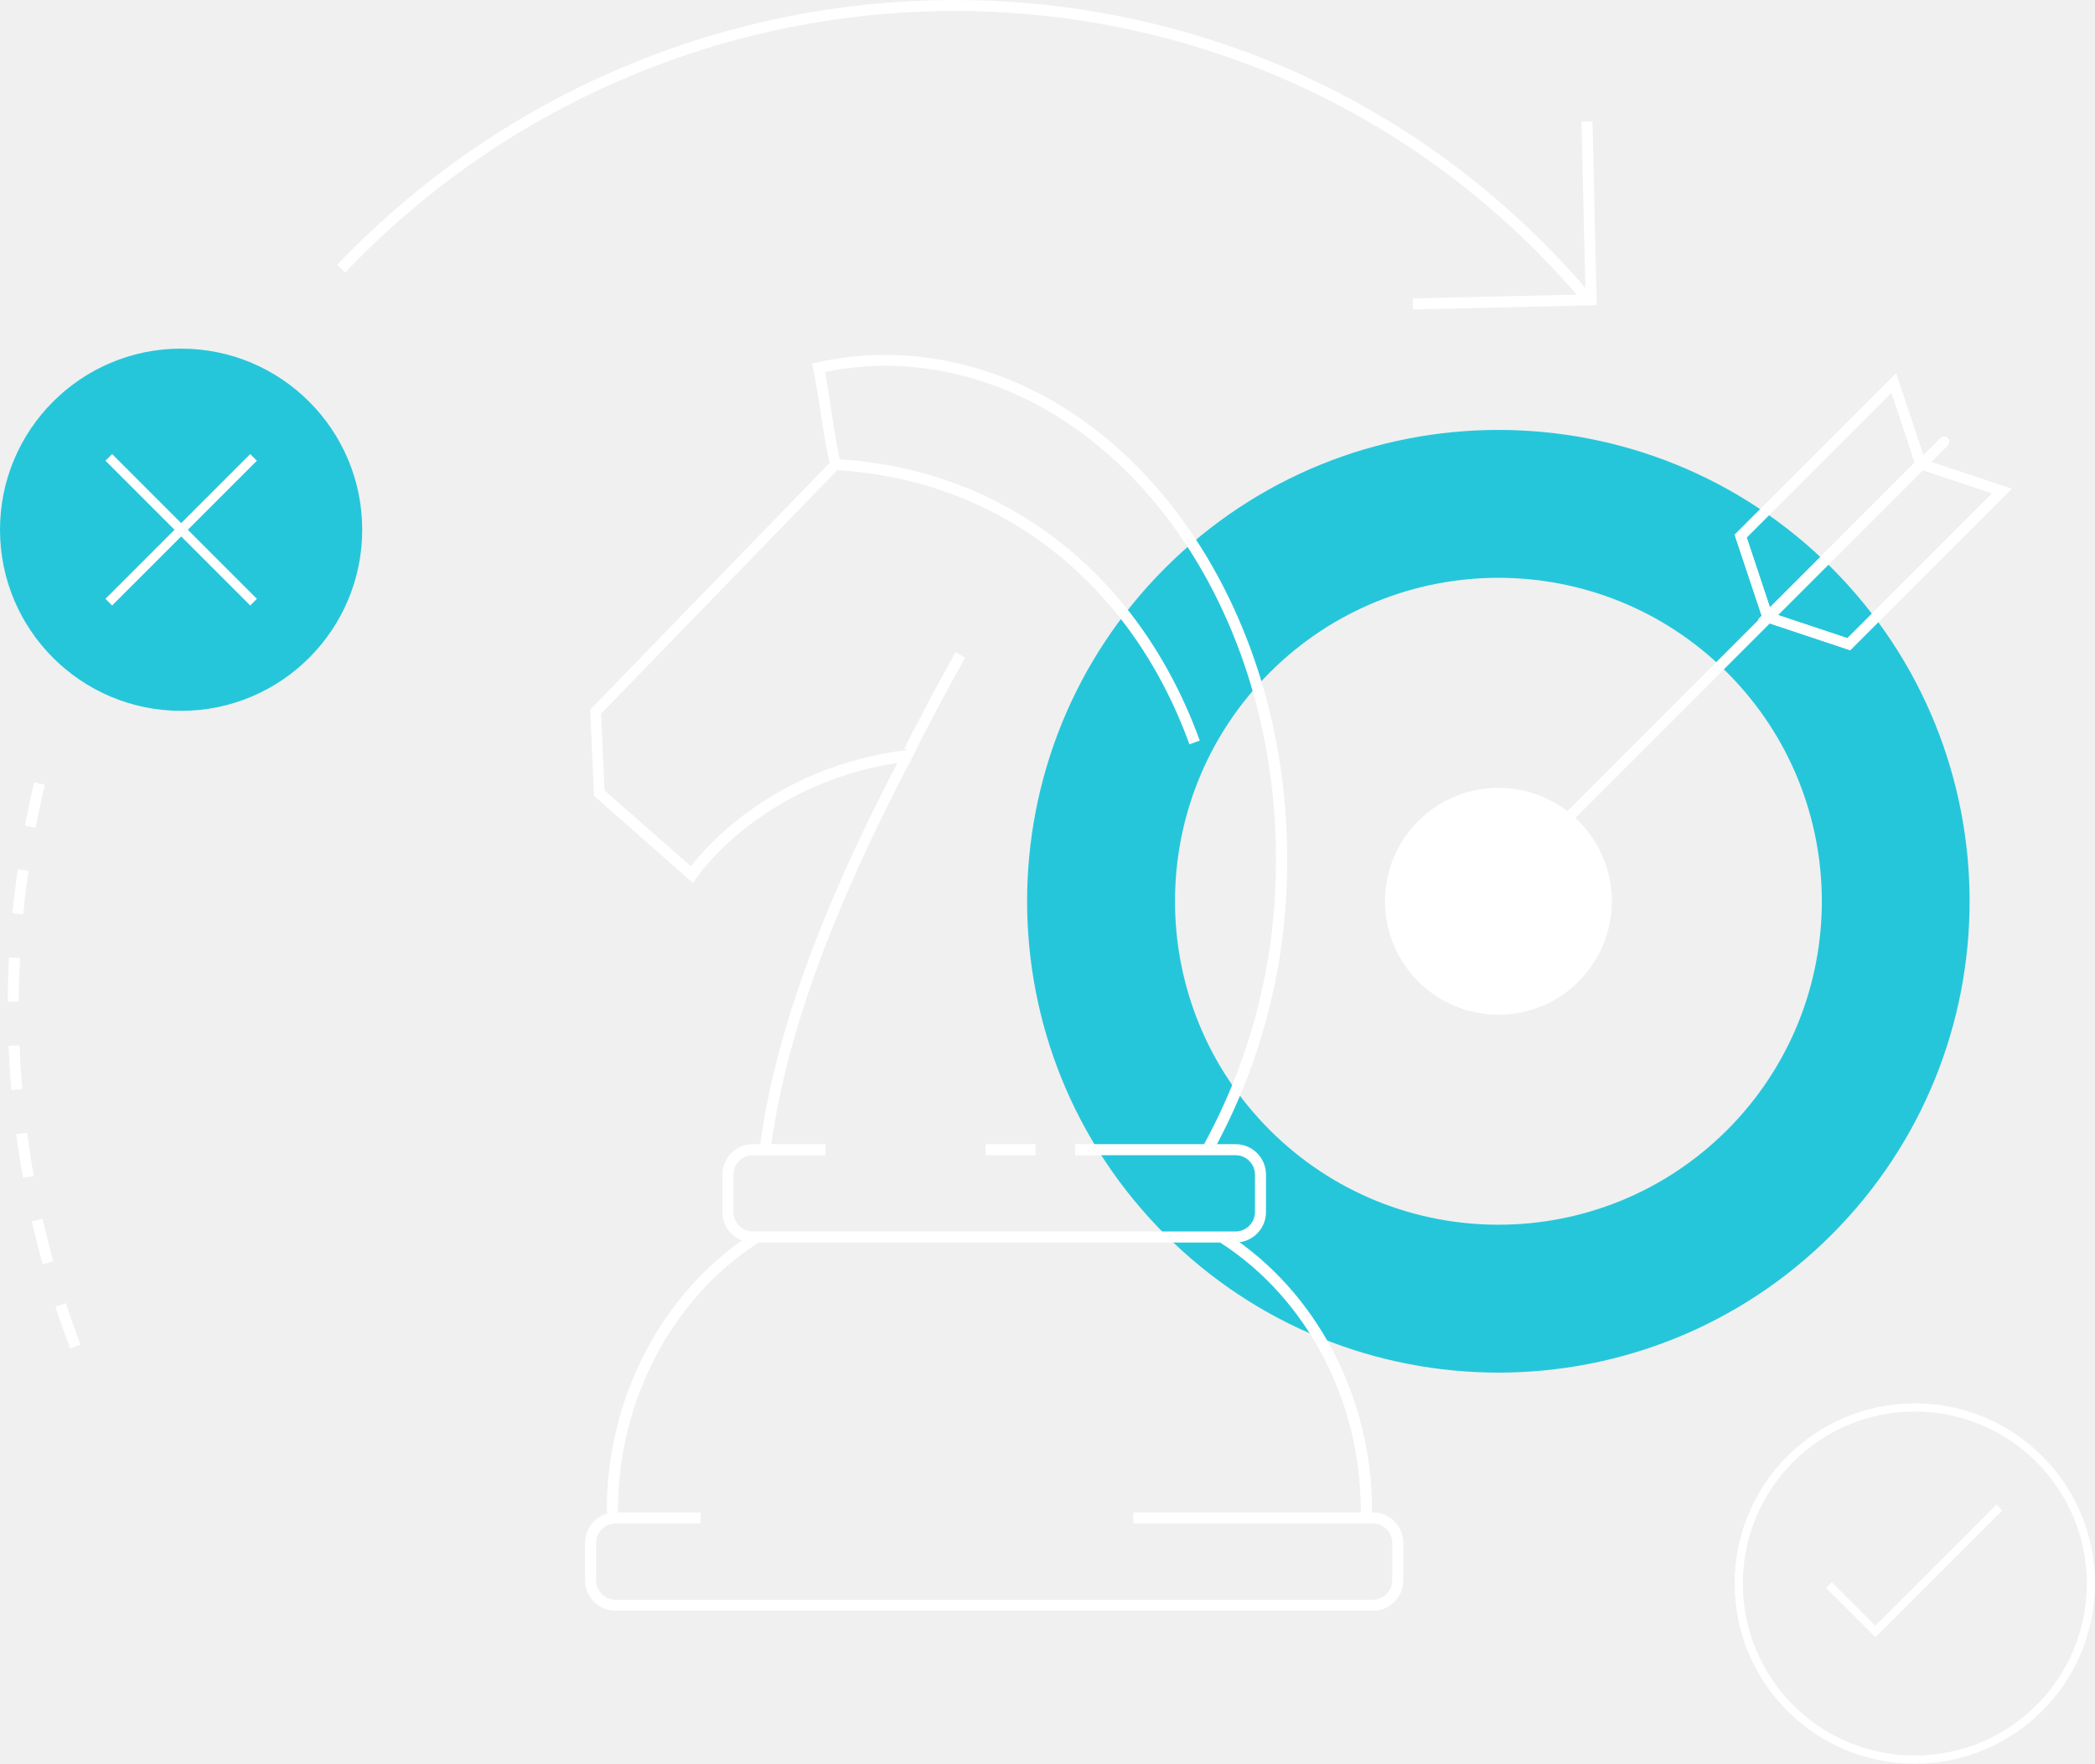
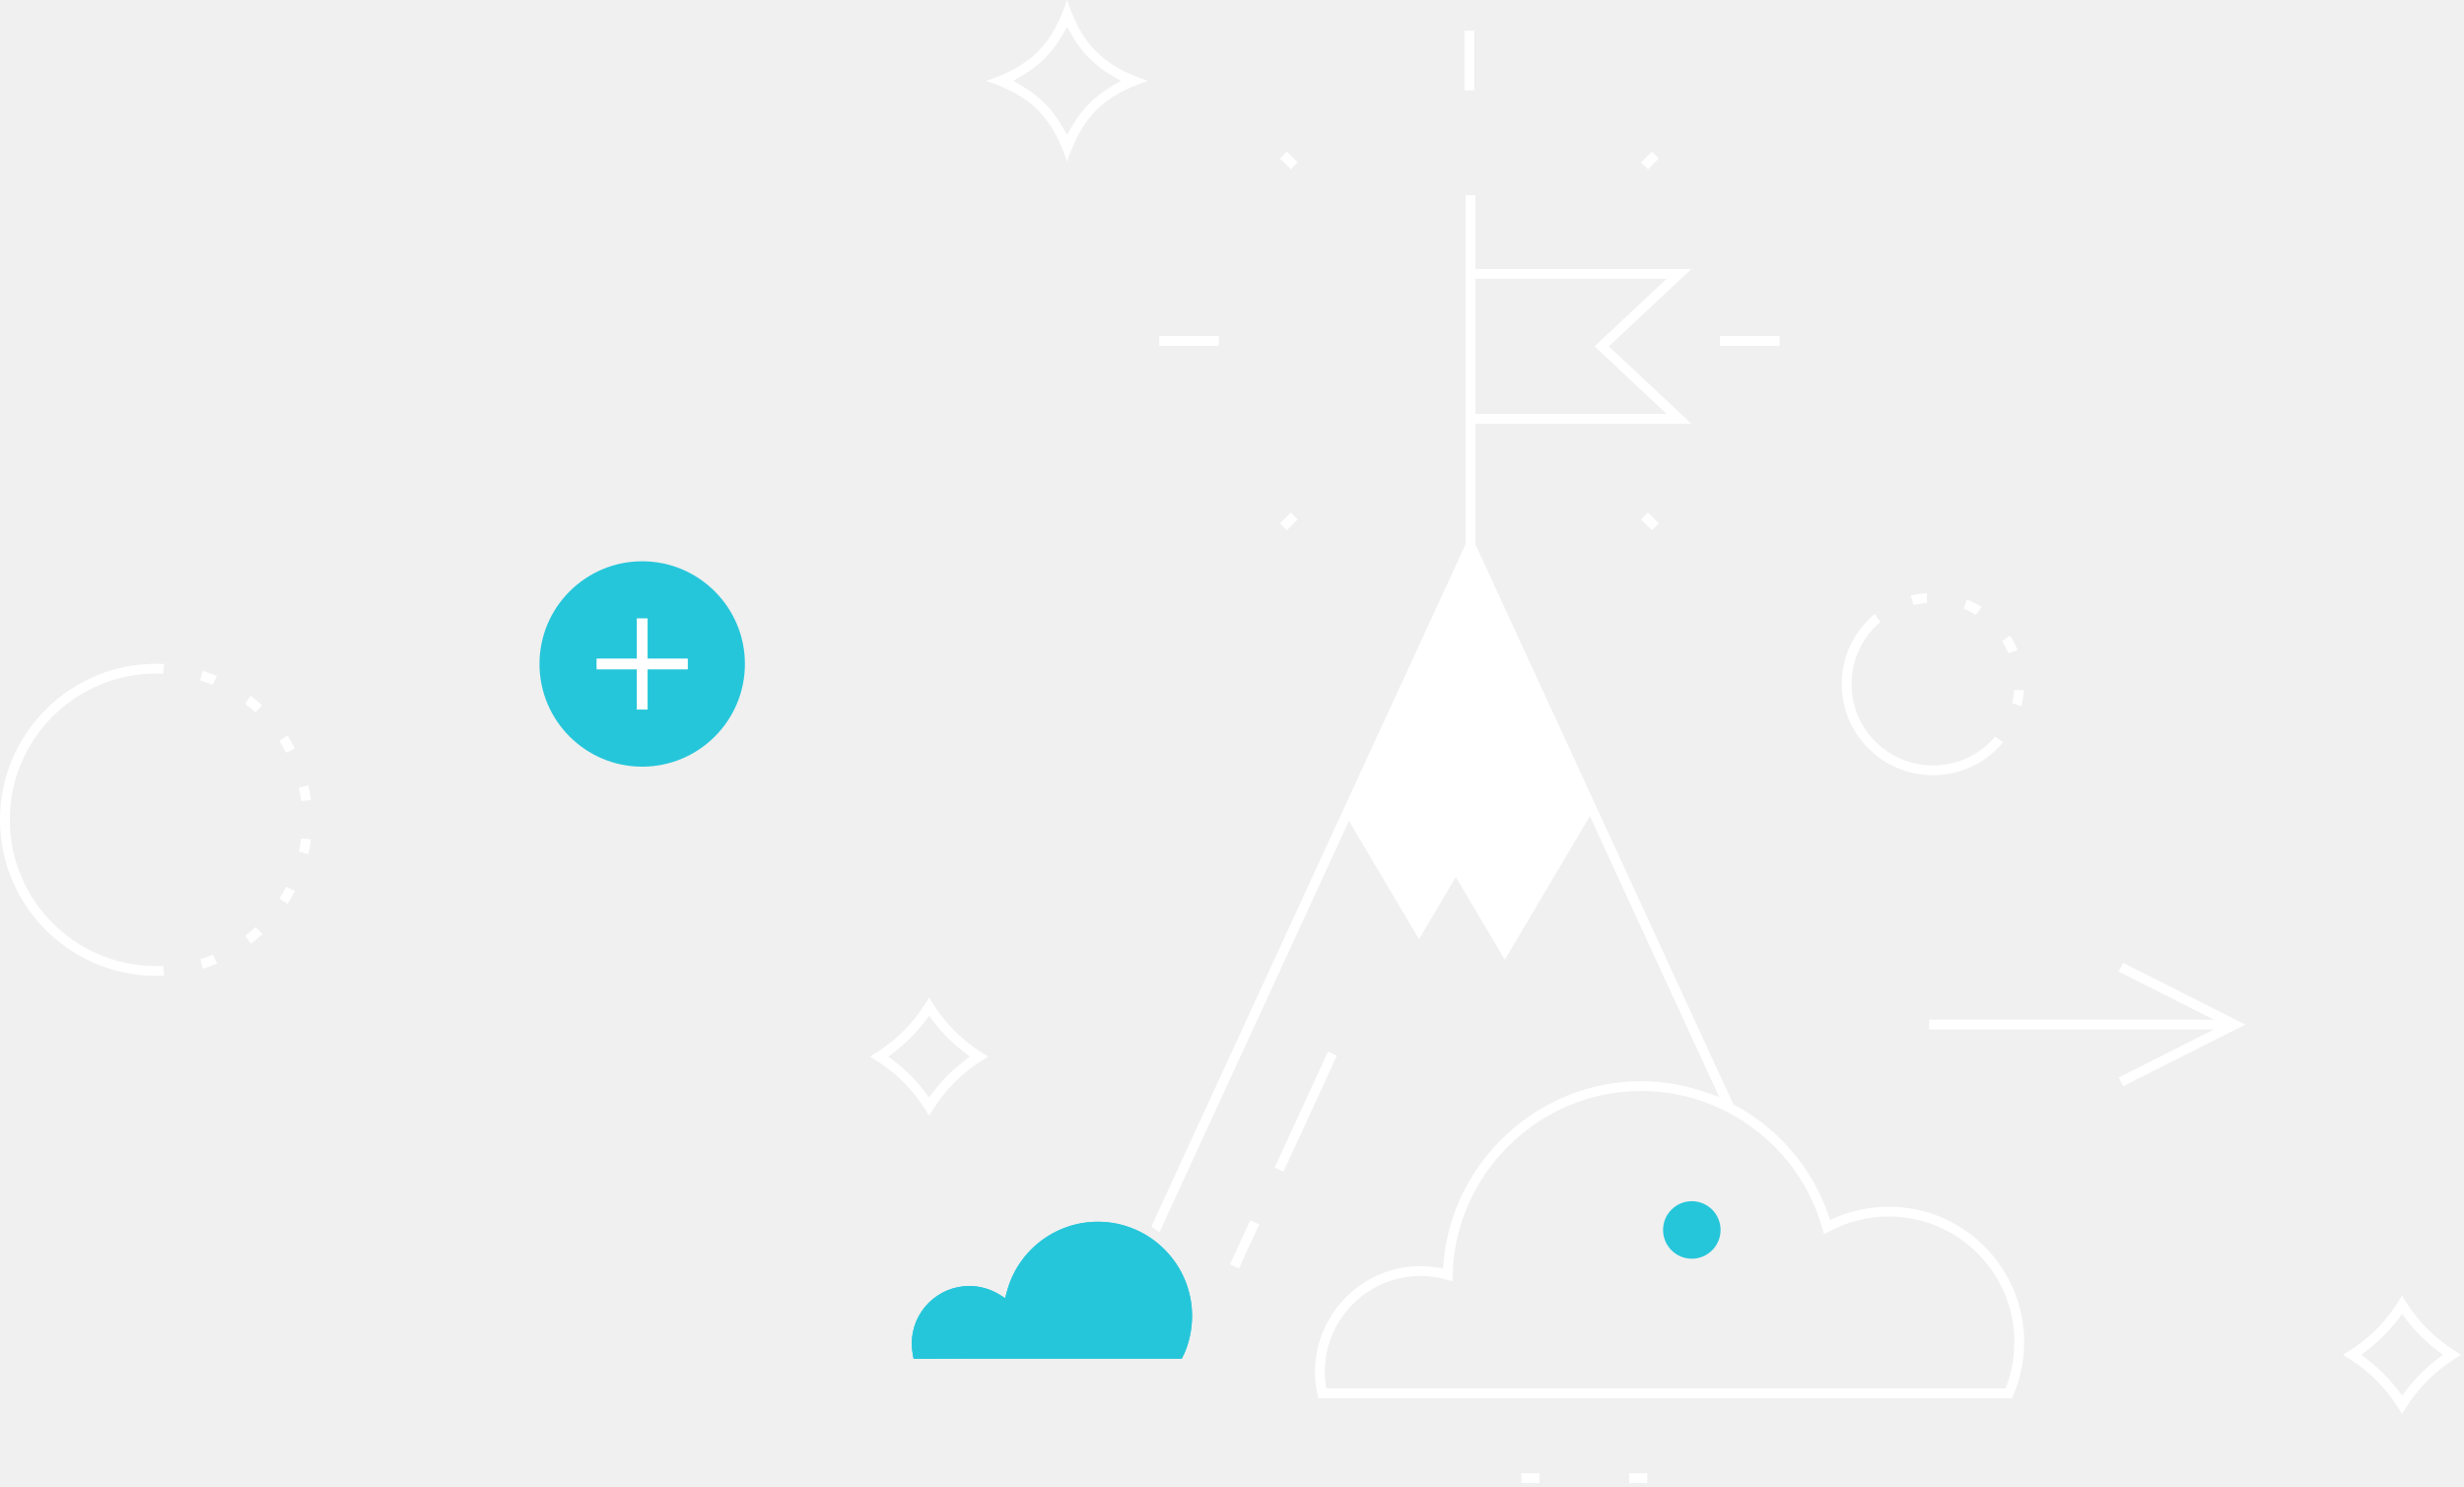
- <svg xmlns="http://www.w3.org/2000/svg" id="home-hero" viewBox="0 0 336.16 283">
-   <defs>
-     <style>
-       #home-hero .cls-1 {
-         fill: #26c6da;
-       }
- 
-       #home-hero .cls-2 {
-         fill: #fff;
-       }
- 
-       #home-hero .cls-3 {
-         fill: none;
-         stroke: #fff;
-         stroke-linecap: round;
-         stroke-miterlimit: 10;
-       }
-     </style>
-   </defs>
-   <g>
-     <path class="cls-1" d="M293.92,91.14a75.63,75.63,0,1,0,0,106.95A75.7,75.7,0,0,0,293.92,91.14Zm-16.78,90.17a51.9,51.9,0,1,1,0-73.39A51.92,51.92,0,0,1,277.14,181.31Z" transform="translate(0 0)" />
-     <path class="cls-2" d="M253.31,131.75a18.2,18.2,0,1,0,0,25.73A18.21,18.21,0,0,0,253.31,131.75Z" transform="translate(0 0)" />
-     <g>
-       <g>
-         <path class="cls-2" d="M283.27,100.58L278.34,85.8l25.9-25.9,4.93,14.8Zm-3-14.34L284,97.47l23.24-23.24L303.51,63Z" transform="translate(0 0)" />
-         <path class="cls-2" d="M296.88,104.33L282.09,99.4,308,73.5l14.79,4.93ZM285.2,98.66l11.23,3.74,23.24-23.24-11.23-3.74Z" transform="translate(0 0)" />
-       </g>
-       <g>
-         <path class="cls-2" d="M283.27,100.58L278.34,85.8l25.9-25.9,4.93,14.8Zm-3-14.34L284,97.47l23.24-23.24L303.51,63Z" transform="translate(0 0)" />
-         <path class="cls-2" d="M296.88,104.33L282.09,99.4,308,73.5l14.79,4.93ZM285.2,98.66l11.23,3.74,23.24-23.24-11.23-3.74Z" transform="translate(0 0)" />
-       </g>
-       <path class="cls-2" d="M239.22,144.43a0.84,0.84,0,0,1-.59-1.43l72.71-72.71a0.84,0.84,0,1,1,1.19,1.19l-72.71,72.71A0.84,0.84,0,0,1,239.22,144.43Z" transform="translate(0 0)" />
-     </g>
-     <g>
-       <g>
-         <path class="cls-2" d="M98.24,243.22a0.88,0.88,0,0,1-.88-0.88c0-18.06,8.87-35,23.15-44.3a0.88,0.88,0,1,1,1,1.48c-13.79,8.95-22.35,25.35-22.35,42.82A0.88,0.88,0,0,1,98.24,243.22Z" transform="translate(0 0)" />
-         <path class="cls-2" d="M219.23,243.22a0.88,0.88,0,0,1-.88-0.88c0-17.51-8.59-33.93-22.42-42.87a0.88,0.88,0,0,1,1-1.48c14.33,9.25,23.23,26.25,23.23,44.35A0.88,0.88,0,0,1,219.23,243.22Z" transform="translate(0 0)" />
-         <path class="cls-3" d="M122.67,187.27" transform="translate(0 0)" />
-         <path class="cls-2" d="M193.92,185a0.88,0.88,0,0,1-.77-1.31,94.26,94.26,0,0,0,11.57-44c0.82-44-27-80.36-62-81a49.34,49.34,0,0,0-10.34,1c0.34,1.69.68,3.87,1,6.16,0.49,3.16,1,6.43,1.52,8.5L135,74.77,96.45,114.51,97,126.83,110.86,139c2.58-3.35,13.61-16,34.58-18.66l1.68-.21-0.79,1.5c-12.91,24.62-20.08,44.31-22.57,62a0.88,0.88,0,0,1-1.75-.24c2.47-17.5,9.45-36.92,22-61-22.12,3.48-32.14,18.3-32.24,18.46l-0.56.85-15.89-14-0.63-13.83,0.27-.27,38.15-39.31c-0.5-2.14-1-5.21-1.44-8.17-0.42-2.68-.81-5.22-1.2-6.93l-0.19-.87,0.88-.18a51.68,51.68,0,0,1,11.6-1.2c36,0.67,64.6,37.82,63.76,82.81a96,96,0,0,1-11.8,44.85A0.88,0.88,0,0,1,193.92,185Z" transform="translate(0 0)" />
-         <path class="cls-2" d="M190.85,119.43c-9.47-26.14-30.72-42.6-56.85-44l0.1-1.76C161,75.1,182.79,92,192.51,118.83Z" transform="translate(0 0)" />
-         <path class="cls-2" d="M146.67,120.89l-1.57-.8c2.49-4.91,5.26-10.1,8.21-15.43l1.55,0.86C151.9,110.83,149.15,116,146.67,120.89Z" transform="translate(0 0)" />
-         <path class="cls-2" d="M198.25,199.37H120.8a4.89,4.89,0,0,1-4.89-4.89v-6a4.89,4.89,0,0,1,4.89-4.89h11.66v1.77H120.8a3.13,3.13,0,0,0-3.12,3.12v6a3.13,3.13,0,0,0,3.12,3.12h77.45a3.13,3.13,0,0,0,3.12-3.12v-6a3.13,3.13,0,0,0-3.12-3.12H172.51v-1.77h25.74a4.89,4.89,0,0,1,4.89,4.89v6A4.89,4.89,0,0,1,198.25,199.37Z" transform="translate(0 0)" />
-         <path class="cls-2" d="M220.28,258.46H98.77a4.9,4.9,0,0,1-4.89-4.89v-6a4.89,4.89,0,0,1,4.89-4.89h13.66v1.77H98.77a3.13,3.13,0,0,0-3.12,3.12v6a3.13,3.13,0,0,0,3.12,3.12H220.28a3.13,3.13,0,0,0,3.12-3.12v-6a3.13,3.13,0,0,0-3.12-3.12H181.86v-1.77h38.42a4.89,4.89,0,0,1,4.89,4.89v6A4.9,4.9,0,0,1,220.28,258.46Z" transform="translate(0 0)" />
-       </g>
-       <rect class="cls-2" x="158.16" y="183.58" width="8.01" height="1.77" />
-     </g>
-     <path class="cls-2" d="M307.25,283a28.91,28.91,0,1,1,28.91-28.91A28.94,28.94,0,0,1,307.25,283Zm0-56.51a27.6,27.6,0,1,0,27.6,27.6A27.64,27.64,0,0,0,307.25,226.49Z" transform="translate(0 0)" />
-     <polygon class="cls-2" points="300.92 262.7 293 254.78 293.92 253.86 300.92 260.86 320.35 241.43 321.27 242.35 300.92 262.7" />
-     <polygon class="cls-2" points="226.72 49.65 226.68 47.88 254.41 47.24 253.76 19.51 255.53 19.47 256.21 48.97 226.72 49.65" />
-     <path class="cls-2" d="M253.55,47.92a134.54,134.54,0,0,0-9.34-9.87c-52.92-50.51-137.63-48-188.82,5.66l-1.28-1.22C106-11.85,191.8-14.41,245.43,36.78a136.64,136.64,0,0,1,9.46,10Z" transform="translate(0 0)" />
-     <path class="cls-2" d="M11.25,216.36c-0.83-2.21-1.63-4.47-2.35-6.7l1.68-.55c0.72,2.21,1.5,4.44,2.33,6.63Zm-4.4-13.5c-0.63-2.28-1.21-4.6-1.74-6.89l1.72-.39c0.52,2.27,1.1,4.56,1.72,6.81ZM3.7,189c-0.42-2.32-.79-4.68-1.1-7l1.75-.23c0.31,2.31.67,4.65,1.08,6.94ZM1.82,174.92c-0.2-2.34-.35-4.72-0.45-7.09l1.76-.07c0.1,2.34.25,4.7,0.45,7ZM3,160.73H1.25c0-2.36.08-4.75,0.2-7.1l1.76,0.09C3.09,156,3,158.4,3,160.73Zm0.71-14L2,146.54c0.23-2.36.51-4.73,0.85-7.06l1.75,0.25C4.23,142,3.95,144.37,3.72,146.7Zm2-13.9L4,132.47c0.44-2.31.94-4.65,1.49-6.95l1.72,0.41C6.65,128.21,6.15,130.52,5.72,132.8Z" transform="translate(0 0)" />
-     <circle class="cls-1" cx="29.06" cy="85" r="29.06" />
-     <g>
-       <g>
-         <line class="cls-2" x1="40.68" y1="73.39" x2="17.45" y2="96.61" />
-         <rect class="cls-2" x="12.64" y="84.25" width="32.85" height="1.51" transform="translate(-51.59 45.45) rotate(-45)" />
-       </g>
-       <g>
-         <line class="cls-2" x1="17.45" y1="73.39" x2="40.68" y2="96.61" />
-         <rect class="cls-2" x="28.31" y="68.58" width="1.51" height="32.85" transform="translate(-51.59 45.45) rotate(-45)" />
+ <svg xmlns="http://www.w3.org/2000/svg" width="489px" height="295px" viewBox="0 0 489 295" version="1.1">
+   <defs />
+   <g id="Desktop" stroke="none" stroke-width="1" fill="none" fill-rule="evenodd">
+     <g id="ABOUT" transform="translate(-954, -170)">
+       <g id="mountaint-hero" transform="translate(954, 169)">
+         <polygon id="Fill-1" fill="#FFFFFF" points="263.559 209.726 252.959 232.742 254.72 233.553 265.318 210.539" />
+         <polygon id="Fill-2" fill="#FFFFFF" points="245.865 252.784 249.897 244.03 248.137 243.217 244.103 251.971" />
+         <polygon id="Fill-3" fill="#FFFFFF" points="298.643 187.701 284.06 163.082 282.392 164.068 287.792 173.184 281.614 183.613 268.692 161.798 291.831 111.551 314.538 160.861" />
+         <g id="Group-42" transform="translate(0, 0.373)">
+           <path d="M199.816,257.033 L199.48,258.298 L198.369,257.609 C196.557,256.485 194.483,255.89 192.368,255.89 C186.07,255.89 180.948,261.013 180.948,267.31 C180.948,267.999 181.01,268.688 181.131,269.362 L181.309,270.349 L234.56,270.349 L234.878,269.648 C235.991,267.224 236.579,264.525 236.579,261.845 C236.579,251.53 228.188,243.137 217.873,243.137 C209.416,243.137 201.99,248.853 199.816,257.033 L199.816,257.033 Z" id="Fill-4" fill="#26C6DA" />
+           <path d="M398.315,275.423 L398.029,276.217 L263.182,276.217 L263.056,275.161 C262.964,274.411 262.919,273.663 262.919,272.923 C262.919,262.431 271.456,253.894 281.946,253.894 C283.636,253.894 285.357,254.135 287.063,254.611 L288.267,254.946 L288.295,253.7 C288.752,233.56 305.516,217.175 325.663,217.175 C342.356,217.175 357.157,228.397 361.657,244.463 L361.983,245.629 L363.049,245.055 C366.656,243.116 370.732,242.092 374.837,242.092 C388.584,242.092 399.767,253.276 399.767,267.022 C399.767,269.906 399.277,272.734 398.315,275.423 L398.315,275.423 Z M292.8,55.97 L330.753,55.97 L316.456,69.375 L330.753,82.779 L292.8,82.779 L292.8,55.97 Z M374.837,240.152 C371.278,240.152 367.661,240.885 364.375,242.275 L363.199,242.771 L362.777,241.565 C359.561,232.379 353.018,224.728 344.352,220.024 L344.001,219.834 L343.835,219.471 L292.8,108.647 L292.8,84.719 L335.656,84.719 L319.288,69.375 L335.656,54.032 L292.8,54.032 L292.8,39.375 L290.86,39.375 L290.86,108.647 L228.481,244.111 L230.108,245.21 L230.5,244.364 L267.706,163.564 L281.614,187.045 L288.918,174.713 L298.643,191.132 L315.523,162.63 L341.194,218.375 L338.528,217.443 C334.34,215.981 330.01,215.238 325.663,215.238 C305.474,215.238 288.27,231.002 286.496,251.125 L286.383,252.402 L285.118,252.205 C272.218,250.221 260.98,260.322 260.98,272.923 C260.98,274.404 261.144,275.908 261.467,277.393 L261.633,278.154 L399.303,278.154 L399.554,277.569 C400.983,274.228 401.707,270.679 401.707,267.022 C401.707,252.205 389.654,240.152 374.837,240.152 L374.837,240.152 Z" id="Fill-6" fill="#FFFFFF" />
+           <path d="M217.873,243.136 C209.416,243.136 201.99,248.852 199.816,257.032 L199.479,258.298 L198.369,257.609 C196.557,256.484 194.483,255.889 192.368,255.889 C186.07,255.889 180.948,261.013 180.948,267.31 C180.948,267.999 181.01,268.687 181.131,269.362 L181.309,270.348 L234.878,269.648 C235.991,267.223 236.579,264.524 236.579,261.844 C236.579,251.53 228.187,243.136 217.873,243.136" id="Fill-8" fill="#26C6DA" />
+           <polygon id="Fill-10" fill="#FFFFFF" points="323.327 295 326.895 295 326.895 293.06 323.327 293.06" />
+           <polygon id="Fill-12" fill="#FFFFFF" points="301.939 295 305.509 295 305.509 293.06 301.939 293.06" />
+           <polygon id="Fill-13" fill="#FFFFFF" points="230.052 69.268 241.889 69.268 241.889 67.329 230.052 67.329" />
+           <polygon id="Fill-14" fill="#FFFFFF" points="341.335 69.268 353.172 69.268 353.172 67.329 341.335 67.329" />
+           <polygon id="Fill-15" fill="#FFFFFF" points="290.642 18.575 292.582 18.575 292.582 6.738 290.642 6.738" />
+           <polygon id="Fill-16" fill="#FFFFFF" points="255.4 30.713 254.027 32.085 256.178 34.234 257.548 32.862" />
+           <polygon id="Fill-17" fill="#FFFFFF" points="327.827 105.885 329.197 104.513 327.049 102.363 325.676 103.734" />
+           <polygon id="Fill-18" fill="#FFFFFF" points="327.827 30.713 325.676 32.862 327.049 34.234 329.197 32.085" />
+           <polygon id="Fill-19" fill="#FFFFFF" points="256.178 102.362 254.027 104.513 255.4 105.884 257.548 103.734" />
+           <path d="M383.613,154.495 C388.452,154.495 392.998,152.617 396.409,149.206 C396.801,148.812 397.178,148.399 397.531,147.976 L395.955,146.835 C395.666,147.179 395.358,147.512 395.038,147.833 C391.983,150.886 387.925,152.565 383.613,152.565 C379.3,152.565 375.243,150.886 372.188,147.833 C369.135,144.78 367.455,140.721 367.455,136.411 C367.455,132.097 369.135,128.041 372.188,124.987 C372.51,124.665 372.846,124.358 373.188,124.066 L372.046,122.493 C371.62,122.849 371.209,123.224 370.817,123.615 C367.399,127.031 365.517,131.576 365.517,136.411 C365.517,141.244 367.399,145.79 370.817,149.206 C374.228,152.617 378.772,154.495 383.613,154.495" id="Fill-20" fill="#FFFFFF" />
+           <path d="M400.409,129.669 C400.001,128.652 399.502,127.678 398.919,126.754 L397.35,127.899 C397.818,128.655 398.223,129.448 398.561,130.271 L400.409,129.669 Z" id="Fill-21" fill="#FFFFFF" />
+           <path d="M382.42,120.3 L382.418,118.356 C381.328,118.427 380.248,118.596 379.192,118.862 L379.789,120.712 C380.651,120.503 381.532,120.364 382.42,120.3" id="Fill-22" fill="#FFFFFF" />
+           <path d="M399.315,140.218 L401.166,140.815 C401.43,139.76 401.599,138.681 401.669,137.591 L399.723,137.602 C399.659,138.487 399.523,139.361 399.315,140.218" id="Fill-23" fill="#FFFFFF" />
+           <path d="M390.338,119.607 L389.736,121.457 C390.561,121.794 391.352,122.198 392.109,122.665 L393.255,121.093 C392.327,120.51 391.352,120.012 390.338,119.607" id="Fill-24" fill="#FFFFFF" />
+           <path d="M127.449,152.806 C138.689,152.806 147.833,143.661 147.833,132.421 C147.833,121.18 138.689,112.037 127.449,112.037 C116.209,112.037 107.065,121.18 107.065,132.421 C107.065,143.661 116.209,152.806 127.449,152.806" id="Fill-25" fill="#26C6DA" />
+           <path d="M127.449,114.179 C137.506,114.179 145.69,122.363 145.69,132.421 C145.69,142.479 137.506,150.663 127.449,150.663 C117.391,150.663 109.208,142.479 109.208,132.421 C109.208,122.363 117.391,114.179 127.449,114.179" id="Fill-26" fill="#26C6DA" />
+           <polygon id="Fill-27" fill="#FFFFFF" points="126.377 141.471 128.519 141.471 128.519 133.492 136.499 133.492 136.499 131.349 128.519 131.349 128.519 123.371 126.377 123.371 126.377 131.349 118.399 131.349 118.399 133.492 126.377 133.492" />
+           <path d="M483.561,270.498 C482.453,271.351 481.394,272.278 480.417,273.258 C479.44,274.235 478.513,275.293 477.66,276.399 L476.711,277.634 L475.76,276.401 C474.91,275.3 473.98,274.242 472.998,273.258 C472.019,272.278 470.96,271.351 469.854,270.498 L468.62,269.547 L469.854,268.596 C470.962,267.741 472.021,266.813 472.996,265.838 C473.975,264.859 474.903,263.8 475.758,262.692 L476.711,261.455 L477.66,262.692 C478.51,263.798 479.438,264.857 480.417,265.836 C481.394,266.813 482.453,267.741 483.561,268.596 L484.798,269.549 L483.561,270.498 Z M487.134,268.727 C485.191,267.502 483.392,266.068 481.788,264.466 C480.192,262.87 478.759,261.074 477.529,259.122 L476.709,257.82 L475.887,259.122 C474.664,261.064 473.228,262.863 471.625,264.466 C470.028,266.063 468.231,267.497 466.282,268.727 L464.982,269.547 L466.282,270.367 C468.231,271.594 470.028,273.028 471.625,274.628 C473.228,276.23 474.664,278.03 475.887,279.972 L476.709,281.274 L477.529,279.972 C478.761,278.018 480.195,276.221 481.79,274.628 C483.39,273.026 485.187,271.592 487.131,270.367 L488.434,269.547 L487.134,268.727 Z" id="Fill-28" fill="#FFFFFF" />
+           <path d="M201.076,16.678 L202.848,15.643 C206.242,13.658 208.746,11.154 210.732,7.76 L211.768,5.989 L212.803,7.76 C214.785,11.152 217.292,13.656 220.689,15.643 L222.46,16.677 L220.691,17.713 C217.296,19.699 214.79,22.204 212.806,25.596 L211.77,27.367 L210.735,25.596 C208.753,22.202 206.246,19.698 202.849,17.713 L201.076,16.678 Z M211.77,32.727 C214.71,23.862 218.955,19.618 227.822,16.678 C218.95,13.738 214.705,9.494 211.765,0.627 C208.83,9.492 204.585,13.738 195.714,16.678 C204.588,19.618 208.835,23.863 211.77,32.727 L211.77,32.727 Z" id="Fill-29" fill="#FFFFFF" />
+           <polygon id="Fill-30" fill="#FFFFFF" points="439.381 203.026 382.839 203.026 382.839 204.966 439.381 204.966 420.467 214.51 421.338 216.241 445.608 203.996 421.338 191.751 420.467 193.48" />
+           <path d="M32.4,134.357 L32.575,132.424 C32.044,132.397 31.51,132.383 30.976,132.383 C13.895,132.383 -0,146.278 -0,163.358 C-0,180.967 14.792,195.161 32.573,194.292 L32.401,192.357 C15.797,193.158 1.94,179.841 1.94,163.358 C1.94,147.348 14.965,134.323 30.976,134.323 C31.451,134.323 31.928,134.335 32.4,134.357" id="Fill-31" fill="#FFFFFF" />
+           <path d="M40.229,133.79 L39.723,135.663 C40.568,135.93 41.4,136.236 42.216,136.578 L43.04,134.821 C42.123,134.433 41.184,134.089 40.229,133.79" id="Fill-32" fill="#FFFFFF" />
+           <path d="M39.761,191.038 L40.272,192.912 C41.222,192.612 42.161,192.268 43.078,191.877 L42.251,190.122 C41.438,190.464 40.605,190.771 39.761,191.038" id="Fill-33" fill="#FFFFFF" />
+           <path d="M59.313,157.005 C59.506,157.867 59.66,158.74 59.773,159.619 L61.706,159.451 C61.581,158.459 61.407,157.474 61.189,156.504 L59.313,157.005 Z" id="Fill-34" fill="#FFFFFF" />
+           <path d="M58.532,149.201 C58.076,148.313 57.576,147.449 57.036,146.61 L55.447,147.723 C55.925,148.47 56.369,149.238 56.774,150.021 L58.532,149.201 Z" id="Fill-35" fill="#FFFFFF" />
+           <path d="M49.759,138.727 L48.64,140.313 C49.341,140.851 50.019,141.423 50.671,142.025 L52.045,140.655 C51.316,139.977 50.552,139.333 49.759,138.727" id="Fill-36" fill="#FFFFFF" />
+           <path d="M57.057,180.068 C57.596,179.229 58.095,178.363 58.55,177.475 L56.791,176.657 C56.386,177.444 55.943,178.213 55.466,178.958 L57.057,180.068 Z" id="Fill-37" fill="#FFFFFF" />
+           <path d="M59.322,169.671 L61.197,170.17 C61.416,169.198 61.587,168.212 61.711,167.221 L59.778,167.057 C59.666,167.933 59.514,168.807 59.322,169.671" id="Fill-38" fill="#FFFFFF" />
+           <path d="M49.792,187.962 C50.584,187.358 51.348,186.711 52.077,186.032 L50.7,184.664 C50.051,185.266 49.374,185.837 48.672,186.378 L49.792,187.962 Z" id="Fill-39" fill="#FFFFFF" />
+           <path d="M176.303,210.351 L177.535,209.402 C178.635,208.557 179.694,207.629 180.681,206.643 C181.663,205.659 182.592,204.6 183.439,203.501 L184.387,202.267 L185.339,203.499 C186.195,204.612 187.124,205.67 188.098,206.645 C189.079,207.624 190.136,208.552 191.242,209.402 L192.474,210.351 L191.243,211.302 C190.125,212.167 189.067,213.094 188.097,214.064 C187.117,215.046 186.189,216.105 185.339,217.208 L184.387,218.44 L183.439,217.206 C182.591,216.105 181.662,215.048 180.678,214.062 C179.7,213.085 178.641,212.157 177.534,211.302 L176.303,210.351 Z M183.569,220.778 L184.389,222.078 L185.209,220.778 C186.441,218.829 187.873,217.03 189.47,215.435 C191.072,213.835 192.869,212.401 194.812,211.173 L196.114,210.353 L194.813,209.533 C192.868,208.306 191.071,206.872 189.471,205.272 C187.874,203.677 186.441,201.88 185.209,199.929 L184.389,198.628 L183.569,199.929 C182.341,201.875 180.907,203.672 179.309,205.272 C177.707,206.872 175.909,208.306 173.965,209.533 L172.664,210.353 L173.964,211.173 C175.911,212.401 177.709,213.835 179.307,215.435 C180.906,217.035 182.34,218.831 183.569,220.778 L183.569,220.778 Z" id="Fill-40" fill="#FFFFFF" />
+           <path d="M335.755,239.055 C332.606,239.055 330.046,241.617 330.046,244.764 C330.046,247.912 332.606,250.474 335.755,250.474 C338.901,250.474 341.462,247.912 341.462,244.764 C341.462,241.617 338.901,239.055 335.755,239.055" id="Fill-41" fill="#26C6DA" />
+         </g>
      </g>
    </g>
  </g>
</svg>
